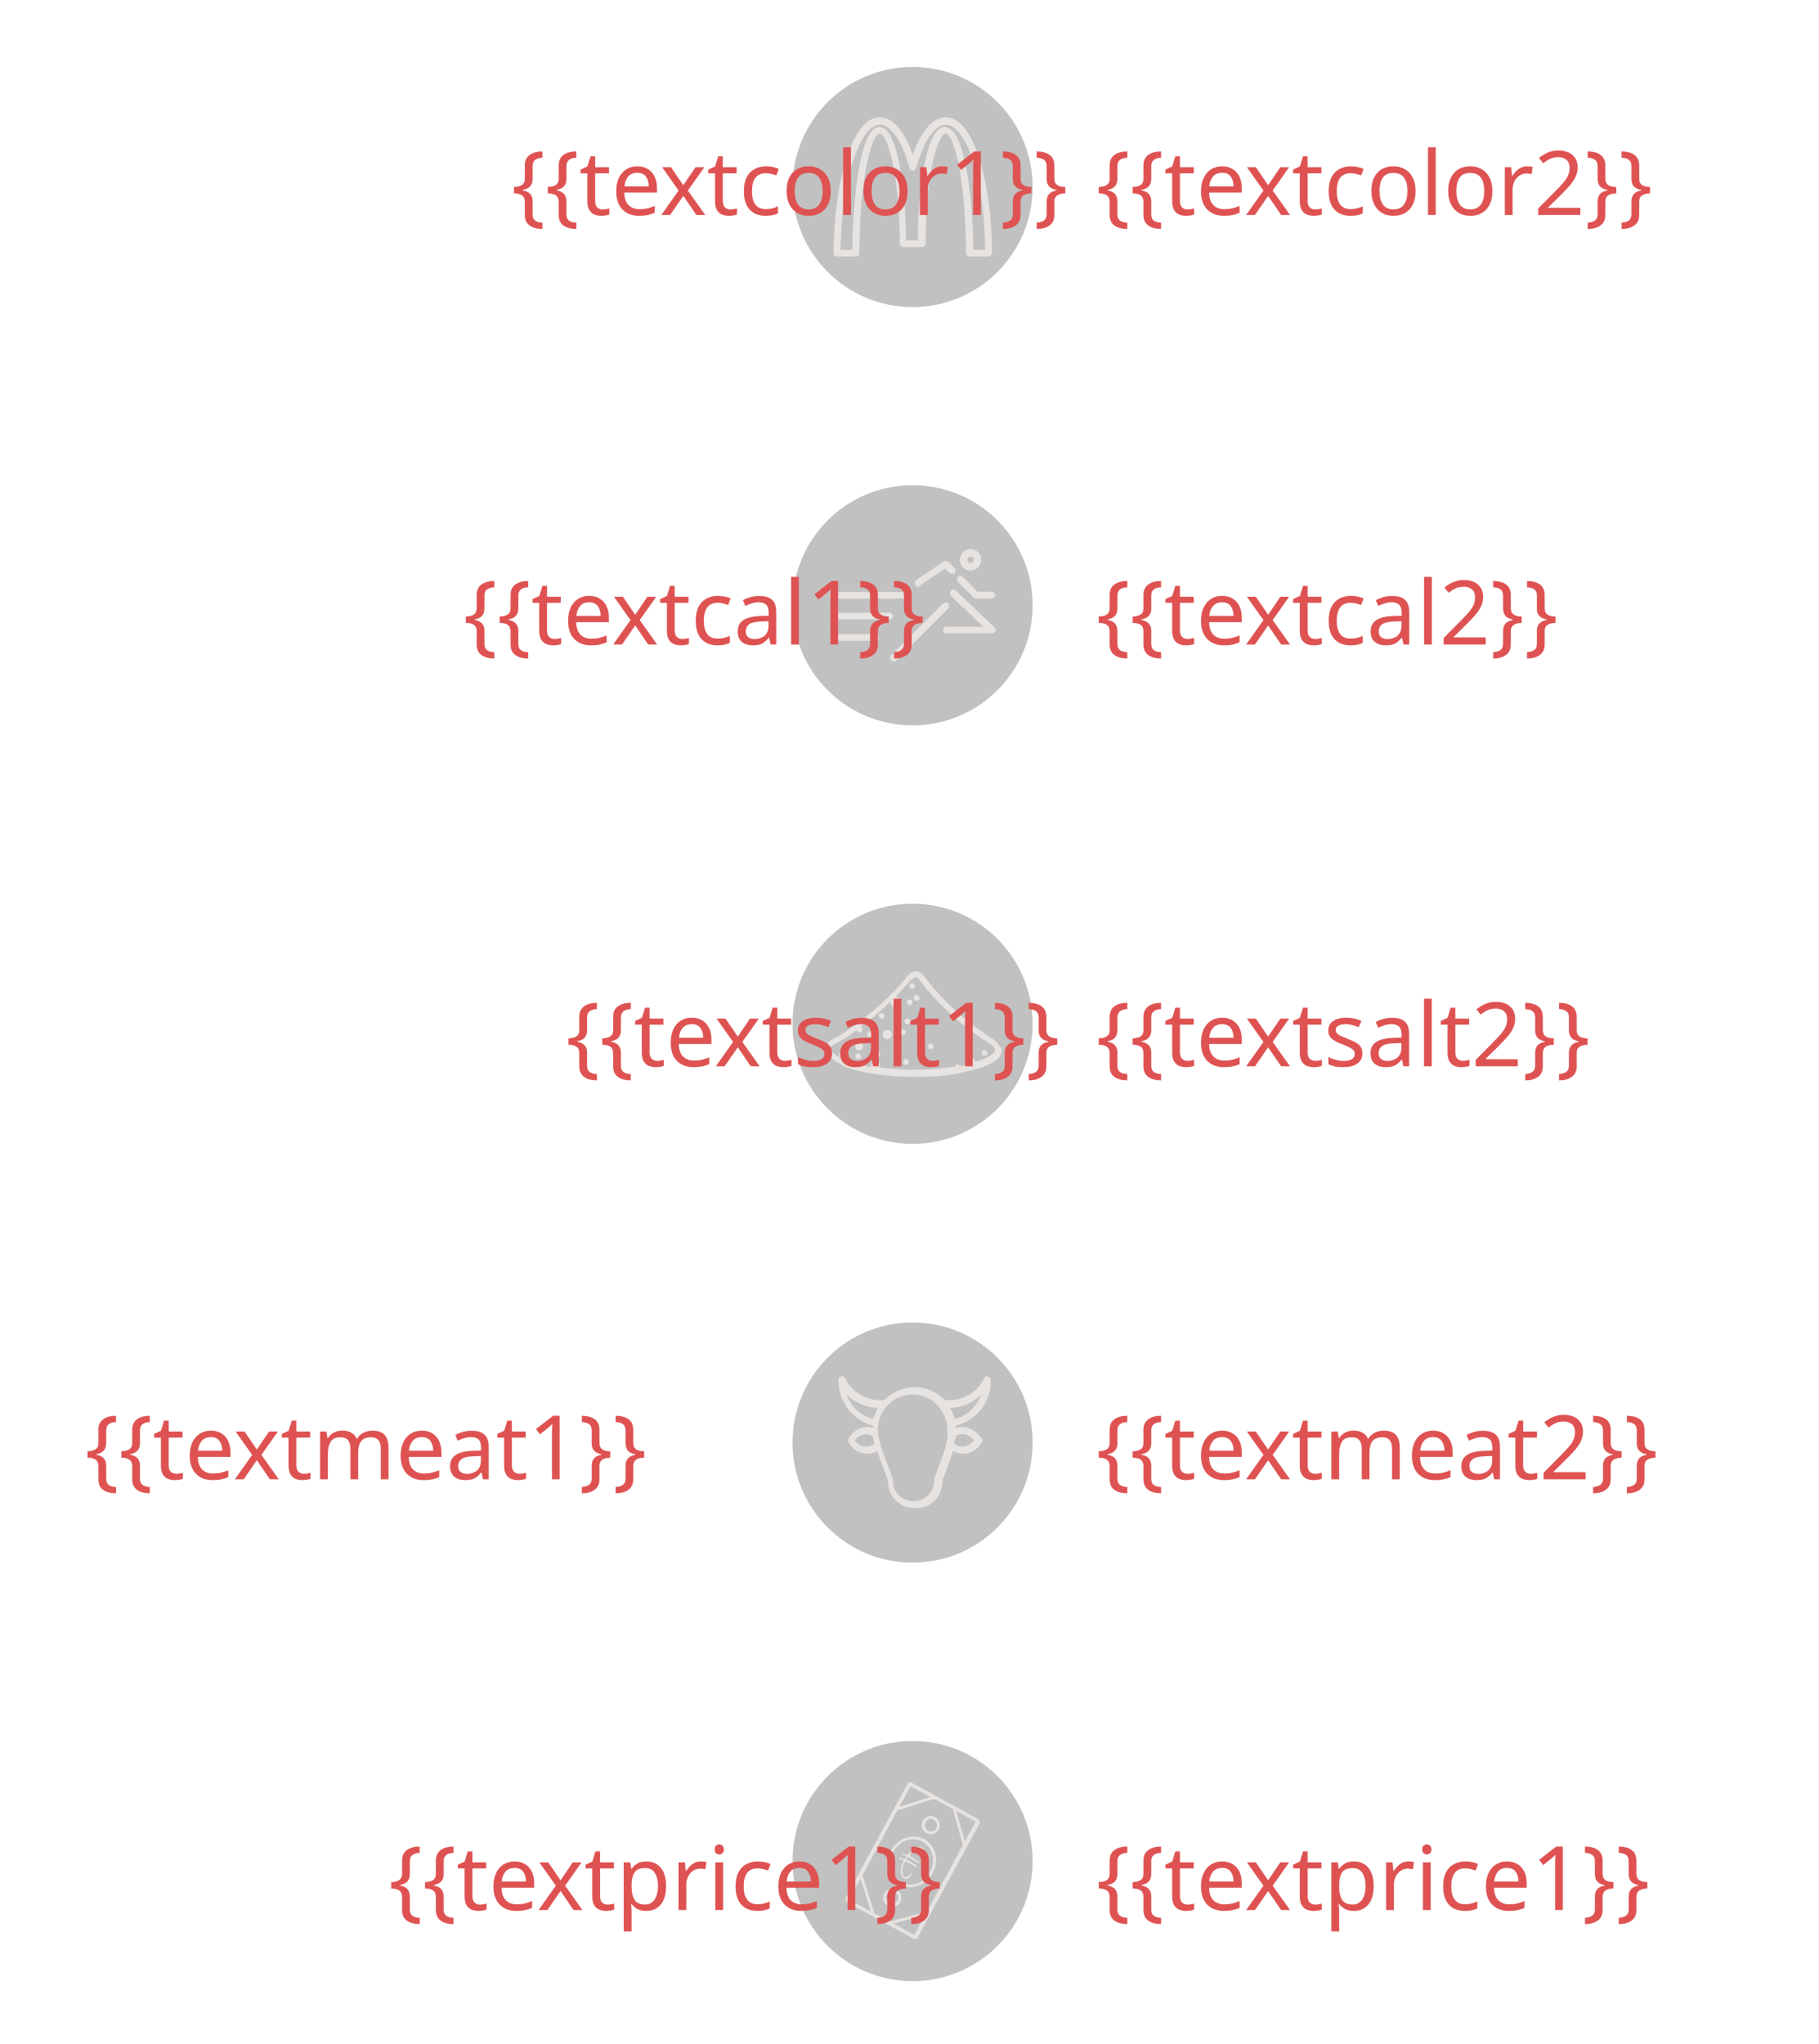
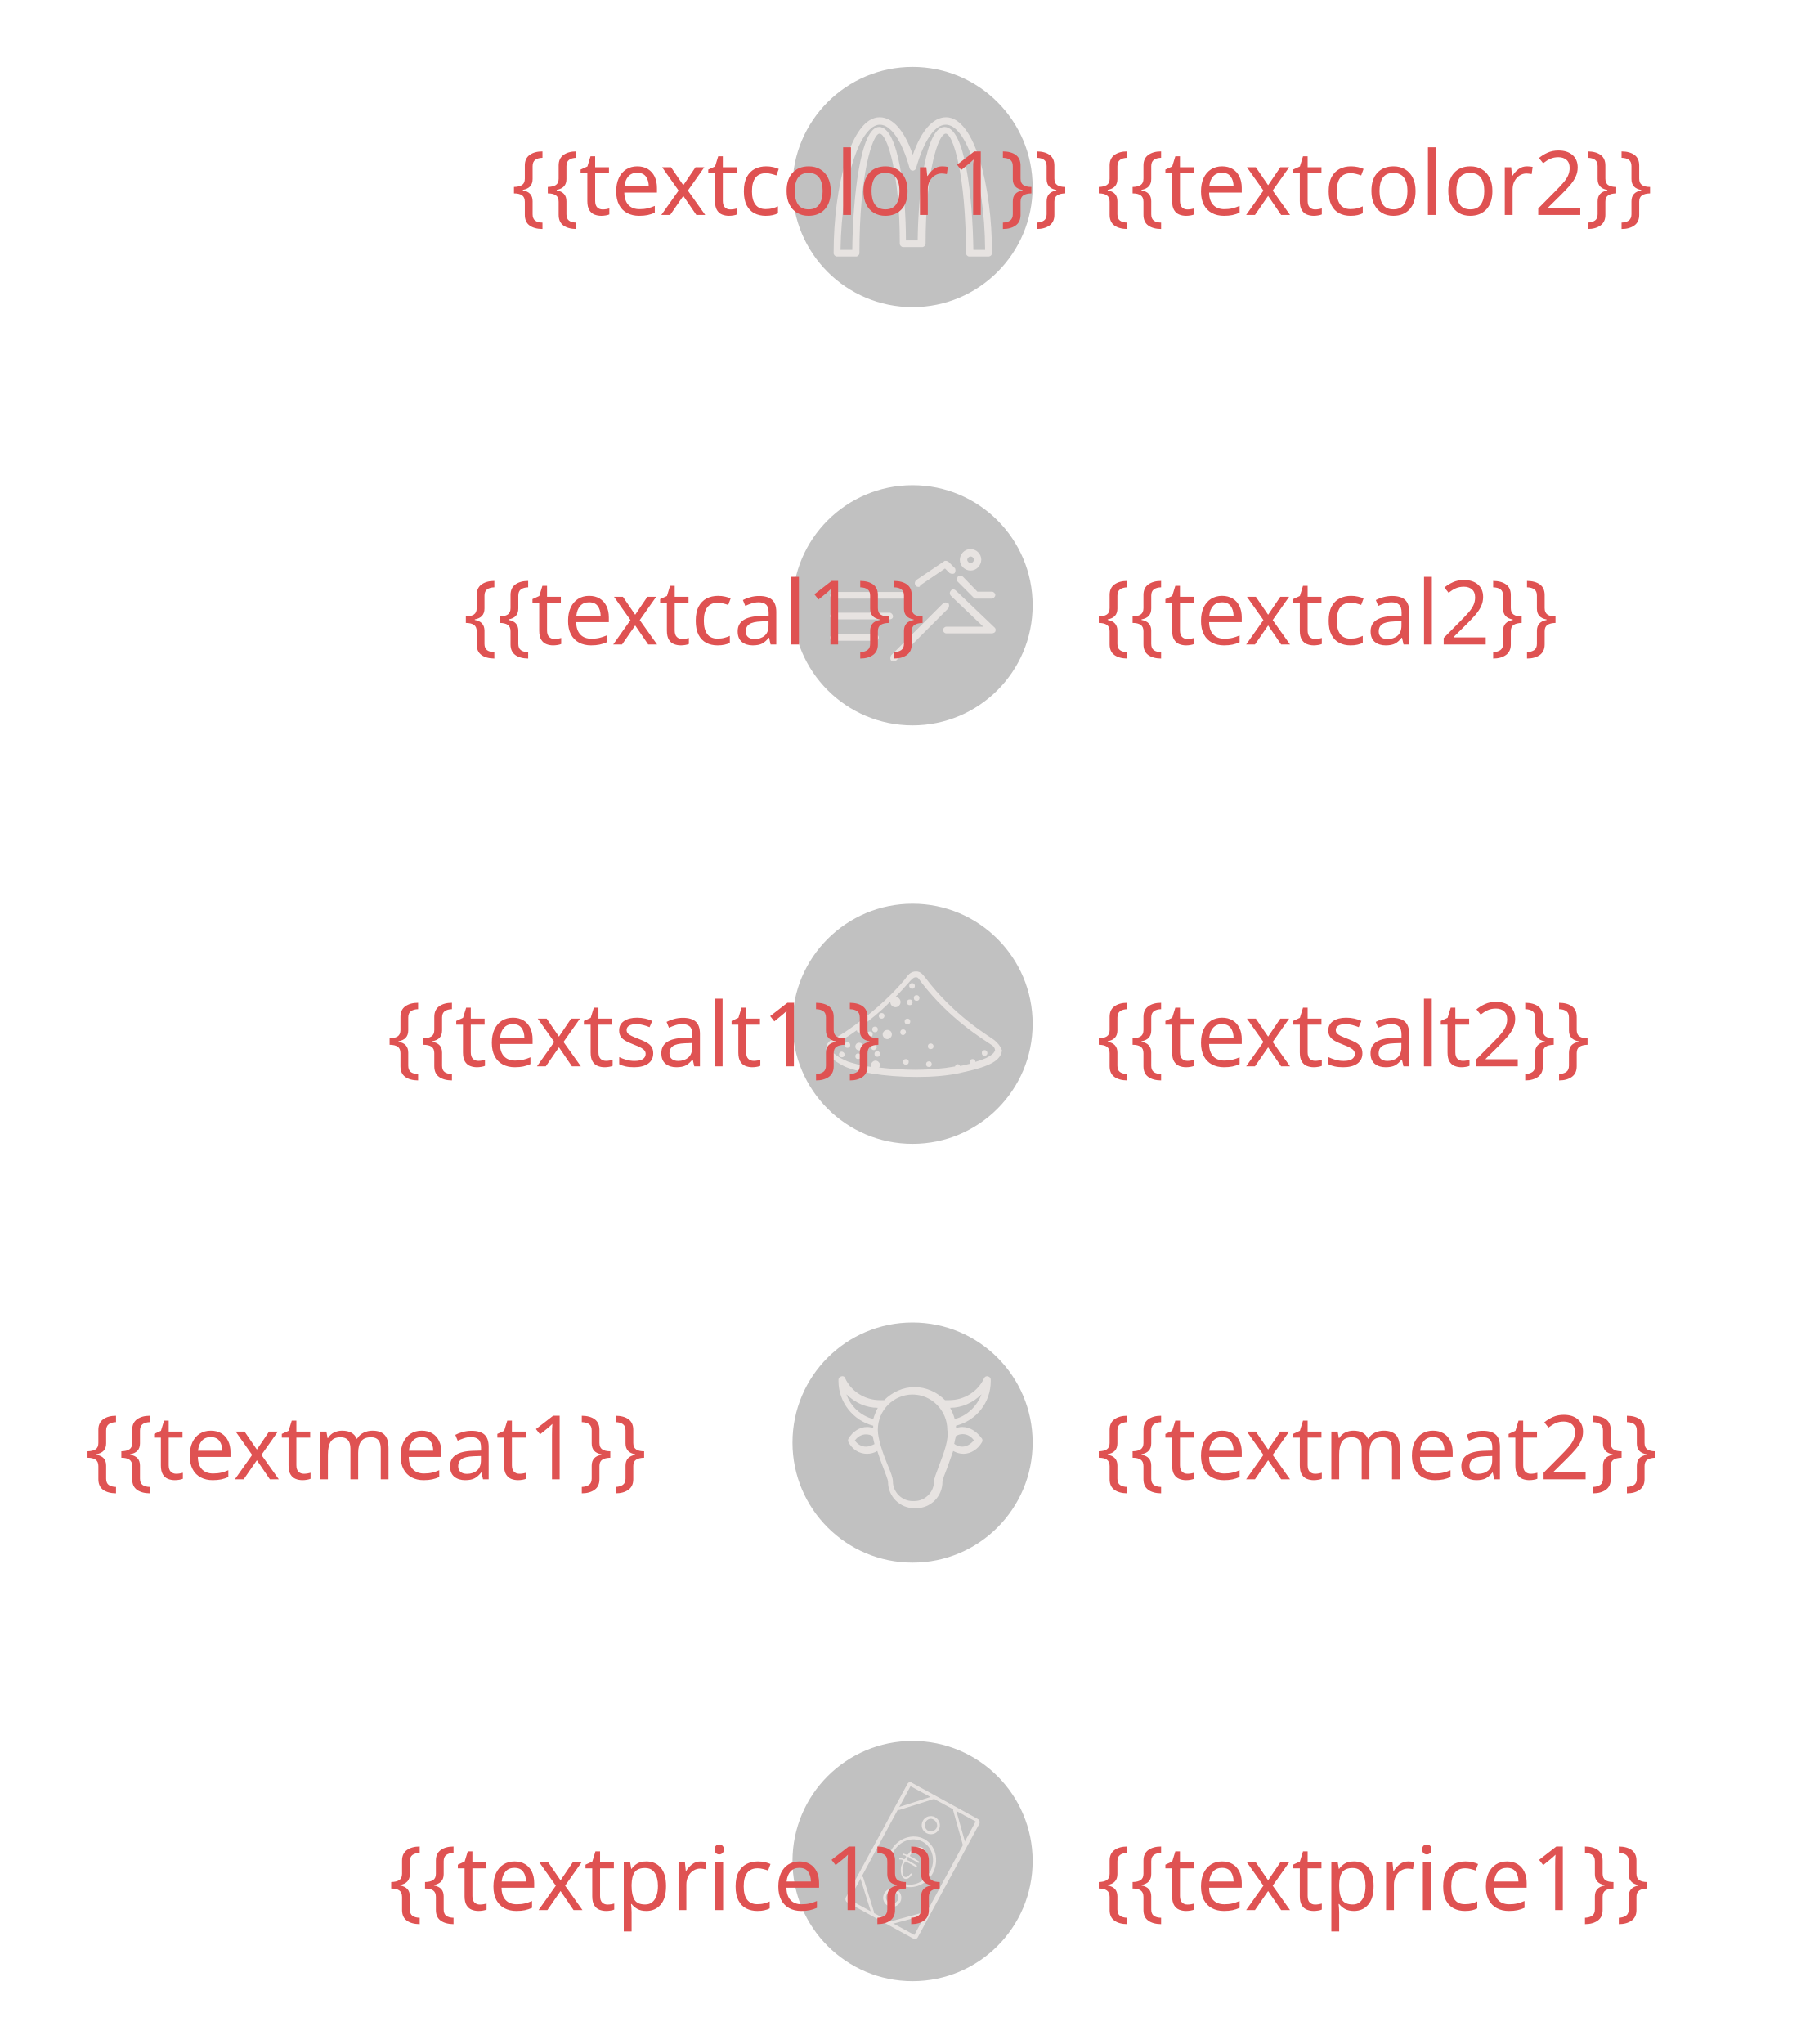
<svg xmlns="http://www.w3.org/2000/svg" version="1.1" id="Calque_1" x="0px" y="0px" viewBox="284.1 0 711.7 800" enable-background="new 284.1 0 711.7 800" xml:space="preserve">
  <g id="color">
    <g>
      <circle fill="#C1C1C1" cx="641.3" cy="73.2" r="47" />
      <g>
        <path fill="#E7E3E1" d="M671,100.4h-7.5c-0.7,0-1.3-0.7-1.3-1.3c0-30.8-5.1-46.8-7.9-46.8c-2.9,0-7.9,14.7-7.9,43.1     c0,0.7-0.7,1.3-1.3,1.3h-7.5c-0.7,0-1.3-0.7-1.3-1.3c0-28.4-5.1-43.1-7.9-43.1s-7.9,16-7.9,46.8c0,0.7-0.7,1.3-1.3,1.3h-7.5     c-0.7,0-1.3-0.7-1.3-1.3c0-26.2,6.8-53.2,18-53.2c5.1,0,9.7,5.1,13,14.7c3.3-9.5,7.9-14.7,13-14.7c11.2,0,18,27,18,53.2     C672.3,100,671.6,100.4,671,100.4z M665.1,97.8h4.6c-0.2-29.5-7.9-49-15.4-49c-4.4,0-8.6,6.4-11.6,16.9c-0.2,0.7-0.7,1.1-1.3,1.1     l0,0c-0.7,0-1.1-0.4-1.3-1.1c-2.9-10.5-7.3-16.9-11.6-16.9c-7.3,0-14.9,19.8-15.4,49h4.6c0.2-19.8,3.1-48.1,10.5-48.1     c7.7,0,10.5,26.2,10.5,44.4h4.6c0.2-18.5,3.1-44.4,10.5-44.4C662,49.7,664.8,77.8,665.1,97.8z" />
      </g>
    </g>
  </g>
  <g id="cal">
    <circle fill="#C1C1C1" cx="641.3" cy="236.9" r="47" />
    <g>
      <path fill="#E7E3E1" d="M633.8,258.9c-0.4,0-0.7-0.2-0.9-0.4c-0.4-0.4-0.4-1.3,0-2l20.4-20.4c0.4-0.4,1.3-0.4,2,0    c0.4,0.4,0.4,1.3,0,2l-20.4,20.4C634.7,258.9,634.3,258.9,633.8,258.9z" />
      <path fill="#E7E3E1" d="M672.3,247.9h-17.8c-0.7,0-1.3-0.7-1.3-1.3c0-0.7,0.7-1.3,1.3-1.3H669l-12.7-12.1c-0.4-0.4-0.7-1.3,0-2    c0.4-0.7,1.3-0.7,2,0l15.2,14.5c0.4,0.4,0.4,0.9,0.2,1.5C673.4,247.7,672.7,247.9,672.3,247.9z" />
      <path fill="#E7E3E1" d="M643.5,229.7c-0.4,0-0.9-0.2-1.1-0.7c-0.4-0.7-0.2-1.5,0.4-2l10.8-7.3c0.4-0.4,1.3-0.2,1.8,0.2l2.4,2.4    c0.4,0.4,0.4,1.3,0,2c-0.4,0.4-1.3,0.4-2,0l-1.8-1.8l-9.7,6.6C644.2,229.7,644,229.7,643.5,229.7z" />
      <path fill="#E7E3E1" d="M672.3,234.3h-6.2c-0.4,0-0.7-0.2-0.9-0.4l-6.2-6.2c-0.4-0.4-0.4-1.3,0-2c0.4-0.4,1.3-0.4,2,0l5.7,5.9h5.7    c0.7,0,1.3,0.7,1.3,1.3S673,234.3,672.3,234.3z" />
      <path fill="#E7E3E1" d="M664,223.3c-2.2,0-4.2-1.8-4.2-4.2c0-2.2,1.8-4.2,4.2-4.2c2.2,0,4.2,1.8,4.2,4.2    C668.1,221.3,666.4,223.3,664,223.3z M664,217.8c-0.7,0-1.3,0.7-1.3,1.3s0.7,1.3,1.3,1.3c0.7,0,1.3-0.7,1.3-1.3    S664.8,217.8,664,217.8z" />
      <path fill="#E7E3E1" d="M626.8,250.8h-16.5c-0.7,0-1.3-0.7-1.3-1.3s0.7-1.3,1.3-1.3h16.5c0.7,0,1.3,0.7,1.3,1.3    S627.7,250.8,626.8,250.8z" />
      <path fill="#E7E3E1" d="M632.3,242.4h-22c-0.7,0-1.3-0.7-1.3-1.3c0-0.7,0.7-1.3,1.3-1.3h22c0.7,0,1.3,0.7,1.3,1.3    C633.8,241.8,633.2,242.4,632.3,242.4z" />
      <path fill="#E7E3E1" d="M637.8,234.3h-27.5c-0.7,0-1.3-0.7-1.3-1.3s0.7-1.3,1.3-1.3h27.5c0.7,0,1.3,0.7,1.3,1.3    S638.7,234.3,637.8,234.3z" />
    </g>
  </g>
  <g id="salt">
    <circle fill="#C1C1C1" cx="641.3" cy="400.7" r="47" />
    <g id="_x31_col_4_">
      <path fill="#E7E3E1" d="M673.2,407c-3.1-2.2-15.8-9.7-26.8-24.2c-0.9-1.1-1.8-2.6-3.7-2.6l0,0l0,0l0,0l0,0c-2.2,0-3.3,1.5-4.4,3.1    c-9.9,11.9-24.2,21.5-27.9,23.3c-1.8,0.7-2.9,2-2.9,3.7c0.2,2.9,2.9,4.8,7,7c4.6,2.2,15.8,4.2,28.4,4.2c5.9,0,12.3-0.4,18-1.8    c11.2-2.4,14.9-4.8,15.4-8.6C675.6,409.2,674.3,407.9,673.2,407z M671,413.6c-1.1,0.7-2.9,1.3-5.1,2l0,0c0-0.7-0.4-1.1-1.1-1.1    c-0.7,0-1.1,0.4-1.1,1.1c0,0.2,0,0.4,0.2,0.7c-1.1,0.2-2.6,0.7-4,0.9c-0.2-0.2-0.4-0.7-0.9-0.7s-0.9,0.4-1.1,0.9    c-5.1,0.9-10.3,1.3-15.6,1.3c-4.8,0-9.7-0.4-14.1-0.9c0.2-0.2,0.4-0.7,0.4-0.9c0-0.9-0.9-1.8-1.8-1.8c-0.9,0-1.8,0.9-1.8,1.8    c0,0.2,0,0.4,0.2,0.7c-0.9-0.2-1.8-0.2-2.4-0.4v-0.2c0-0.7-0.4-1.1-1.1-1.1c-0.4,0-0.9,0.4-1.1,0.9c-2.4-0.7-4.4-1.1-5.7-1.8    c-4-1.8-5.9-4-5.7-4.8c0-0.4,0.2-0.9,1.5-1.5c1.8-0.9,4.8-2.6,8.8-5.5c0,0.7,0.4,0.9,1.1,0.9s1.1-0.4,1.1-1.1    c0-0.4-0.2-0.9-0.7-1.1c3.5-2.6,7.7-5.9,11.6-9.9c0,0,0,0,0,0.2c0,1.1,0.9,2,2,2c1.1,0,2-0.9,2-2s-0.9-2-2-2l0,0    c1.8-1.8,3.3-3.5,5.1-5.5c1.3-1.5,2-2.2,2.9-2.2l0,0l0,0c0.7,0,0.9,0.2,2,1.8c11.2,14.7,24.6,22.6,27.5,24.6    c1.1,0.7,1.5,1.5,1.5,2.2C673.4,411.6,673,412.5,671,413.6z M613.6,411.6c-0.7,0-1.1,0.4-1.1,1.1c0,0.7,0.4,1.1,1.1,1.1    s1.1-0.4,1.1-1.1C614.7,412.1,614.1,411.6,613.6,411.6z M615.8,407.9c-0.7,0-1.1,0.4-1.1,1.1c0,0.7,0.4,1.1,1.1,1.1    c0.7,0,1.1-0.4,1.1-1.1C616.9,408.4,616.5,407.9,615.8,407.9z M627.5,411.4c-0.7,0-1.1,0.4-1.1,1.1c0,0.7,0.4,1.1,1.1,1.1    c0.7,0,1.1-0.4,1.1-1.1C628.6,411.9,628.1,411.4,627.5,411.4z M648.4,408.4c-0.7,0-1.1,0.4-1.1,1.1c0,0.7,0.4,1.1,1.1,1.1    c0.7,0,1.1-0.4,1.1-1.1C649.5,408.8,649,408.4,648.4,408.4z M626.6,404c0.7,0,1.1-0.4,1.1-1.1c0-0.7-0.4-1.1-1.1-1.1    c-0.7,0-1.1,0.4-1.1,1.1C625.5,403.5,625.9,404,626.6,404z M625.7,404.8c0-0.7-0.4-1.1-1.1-1.1c-0.7,0-1.1,0.4-1.1,1.1    c0,0.7,0.4,1.1,1.1,1.1C625.3,405.9,625.7,405.5,625.7,404.8z M627.3,409.9c0-0.7-0.4-1.1-1.1-1.1s-1.1,0.4-1.1,1.1    c0,0.7,0.4,1.1,1.1,1.1C626.6,411,627.3,410.3,627.3,409.9z M631.4,403.1c-0.9,0-1.8,0.7-1.8,1.8c0,0.9,0.9,1.8,1.8,1.8    c0.9,0,1.8-0.9,1.8-1.8C633.2,403.7,632.3,403.1,631.4,403.1z M642.9,389.5c-0.7,0-1.1,0.4-1.1,1.1c0,0.7,0.4,1.1,1.1,1.1    c0.7,0,1.1-0.4,1.1-1.1C644,389.9,643.5,389.5,642.9,389.5z M641.1,387c0.7,0,1.1-0.4,1.1-1.1c0-0.7-0.4-1.1-1.1-1.1    c-0.7,0-1.1,0.4-1.1,1.1C640,386.6,640.7,387,641.1,387z M639.3,398.7c-0.7,0-1.1,0.4-1.1,1.1c0,0.7,0.4,1.1,1.1,1.1    c0.7,0,1.1-0.4,1.1-1.1C640.4,399.1,640,398.7,639.3,398.7z M640.2,391.2c-0.7,0-1.1,0.4-1.1,1.1c0,0.7,0.4,1.1,1.1,1.1    c0.7,0,1.1-0.4,1.1-1.1C641.3,391.6,640.9,391.2,640.2,391.2z M630.3,397.6c0-0.7-0.4-1.1-1.1-1.1c-0.7,0-1.1,0.4-1.1,1.1    c0,0.7,0.4,1.1,1.1,1.1C629.9,398.7,630.3,398.2,630.3,397.6z M638.7,404c0-0.7-0.4-1.1-1.1-1.1c-0.7,0-1.1,0.4-1.1,1.1    c0,0.7,0.4,1.1,1.1,1.1C638.2,405.1,638.7,404.4,638.7,404z M638.7,414.5c-0.7,0-1.1,0.4-1.1,1.1c0,0.7,0.4,1.1,1.1,1.1    c0.7,0,1.1-0.4,1.1-1.1C639.8,414.9,639.3,414.5,638.7,414.5z M647.7,415.4c-0.7,0-1.1,0.4-1.1,1.1c0,0.7,0.4,1.1,1.1,1.1    c0.7,0,1.1-0.4,1.1-1.1C648.8,415.8,648.4,415.4,647.7,415.4z M620,412.3c-0.7,0-1.1,0.4-1.1,1.1c0,0.7,0.4,1.1,1.1,1.1    c0.7,0,1.1-0.4,1.1-1.1C621.1,413,620.7,412.3,620,412.3z M669.5,411c-0.7,0-1.1,0.4-1.1,1.1c0,0.7,0.4,1.1,1.1,1.1    c0.7,0,1.1-0.4,1.1-1.1C670.5,411.4,670.1,411,669.5,411z M620.4,408.1c-0.9,0-1.5,0.7-1.5,1.5c0,0.9,0.7,1.5,1.5,1.5    c0.9,0,1.5-0.7,1.5-1.5C622,408.8,621.3,408.1,620.4,408.1z" />
    </g>
  </g>
  <g id="meat">
    <circle fill="#C1C1C1" cx="641.3" cy="564.6" r="47" />
    <path fill="#E7E3E1" d="M660.7,558.5c-0.9,0-1.5,0.2-2.4,0.4c0-0.2,0-0.7,0-0.9c7.9-2,13.6-9,13.6-17.4c0-0.2,0-0.2,0-0.4V540   c0-0.7-0.4-1.1-1.1-1.3c-0.7-0.2-1.3,0.2-1.5,0.7c-2.4,5.3-7.9,8.6-13.6,8.6c-0.4,0-1.1,0-1.5,0h-0.2c-3.1-3.1-7.3-5.1-11.9-5.1   c-4.6,0-8.8,2-11.9,5.1h-0.2c-0.4,0-1.1,0-1.5,0c-5.7,0-11.2-3.3-13.6-8.6c-0.2-0.7-0.9-0.9-1.5-0.7c-0.7,0.2-1.1,0.7-1.1,1.3v0.2   c0,0.2,0,0.2,0,0.4c0,8.1,5.7,15.4,13.6,17.4c0,0.2,0,0.4,0,0.9c-0.7-0.2-1.5-0.4-2.4-0.4c-2.9,0-5.7,1.8-7.3,4.6   c-0.2,0.4-0.2,0.9,0,1.3c1.5,2.9,4.2,4.6,7.3,4.6c1.3,0,2.9-0.4,4-1.1c0.7,2.2,1.5,4.4,2.2,6.2c0.9,2.4,2,5.1,2,5.9   c0,5.7,4.6,10.3,10.3,10.3c0.2,0,0.7,0,0.7,0c5.7,0,10.3-4.6,10.3-10.3c0-0.9,1.1-3.5,2-5.9c0.7-2,1.5-4.2,2.2-6.2   c1.3,0.7,2.6,1.1,4,1.1c2.9,0,5.7-1.8,7.3-4.6c0.2-0.4,0.2-0.9,0-1.3C666.4,560.2,663.7,558.5,660.7,558.5z M623.1,566.2   c-1.8,0-3.3-0.9-4.4-2.4c1.1-1.5,2.6-2.4,4.4-2.4c0.9,0,1.8,0.2,2.6,0.7c0.2,0.9,0.4,2,0.7,3.1   C625.3,565.7,624.2,566.2,623.1,566.2z M625.9,555.4c-4.8-1.3-8.8-4.8-10.5-9.7c3.3,3.3,7.7,5.3,12.3,5.3   C627,552.3,626.4,553.8,625.9,555.4z M651.9,573c-1.3,3.5-2.2,5.7-2.2,6.8c0,4.2-3.5,7.7-7.7,7.7c-0.2,0-0.7,0-0.7,0   c-4.2,0-7.7-3.5-7.7-7.7c0-1.3-0.7-3.3-2.2-6.8c-1.8-4.4-3.7-9.9-3.7-13.4c0-7.7,6.2-13.8,13.6-13.8s13.6,6.2,13.6,13.8   C655.6,563.1,653.6,568.6,651.9,573z M656,551c4.6,0,9-2,12.3-5.3c-1.8,4.6-5.5,8.4-10.5,9.7C657.4,553.8,656.7,552.3,656,551z    M660.7,566.2c-1.1,0-2.2-0.4-3.1-1.1c0.2-1.1,0.4-2,0.7-3.1c0.9-0.4,1.5-0.7,2.6-0.7c1.8,0,3.3,0.9,4.4,2.4   C664,565.3,662.4,566.2,660.7,566.2z" />
  </g>
  <g id="price">
    <circle fill="#C1C1C1" cx="641.3" cy="728.4" r="47" />
    <g>
      <g>
        <g>
          <path fill="#E7E3E1" d="M642.2,758.9c-0.2,0-0.4,0-0.7-0.2l-25.7-14.1c-0.7-0.4-0.9-1.1-0.7-1.8l24.2-44.6      c0.4-0.7,1.1-0.9,1.8-0.4l25.7,14.1c0.7,0.4,0.9,1.1,0.7,1.8l-24.2,44.6C643.1,758.7,642.6,758.9,642.2,758.9z M616.5,743.5      l25.5,13.8l24-44.4l-25.5-13.8L616.5,743.5z" />
        </g>
        <g>
          <path fill="#E7E3E1" d="M636.5,744.4c-0.9,1.8-3.1,2.4-4.8,1.5c-1.8-0.9-2.4-3.1-1.5-4.8c0.9-1.8,3.1-2.4,4.8-1.5      C636.7,740.4,637.4,742.6,636.5,744.4z M631.2,741.5c-0.7,1.1-0.2,2.6,0.9,3.3c1.1,0.7,2.6,0.2,3.3-0.9s0.2-2.6-0.9-3.3      C633.4,739.8,631.9,740.2,631.2,741.5z" />
        </g>
        <g>
          <path fill="#E7E3E1" d="M651.6,716c-0.9,1.8-3.1,2.4-4.8,1.5c-1.8-0.9-2.4-3.1-1.5-4.8c0.9-1.8,3.1-2.4,4.8-1.5      S652.5,714.3,651.6,716z M646.4,713.2c-0.7,1.1-0.2,2.6,0.9,3.3c1.1,0.7,2.6,0.2,3.3-0.9c0.7-1.1,0.2-2.6-0.9-3.3      C648.6,711.4,647,711.9,646.4,713.2z" />
        </g>
        <g>
          <path fill="#E7E3E1" d="M649.2,733.2c-2.6,4.8-8.6,6.8-13,4.4c-4.6-2.4-5.9-8.4-3.3-13.4c2.6-4.8,8.6-6.8,13-4.4      C650.3,722.2,651.9,728.1,649.2,733.2z M633.8,724.8c-2.4,4.4-1.1,9.7,2.9,11.9s9,0.4,11.4-4c2.4-4.4,1.1-9.7-2.9-11.9      C641.3,718.7,636.3,720.4,633.8,724.8z" />
        </g>
        <g>
          <path fill="#E7E3E1" d="M626.2,748.8c0,0.2-0.2,0.2-0.4,0.2s-0.7,0-0.7-0.4l-4.2-13.4c0-0.2,0-0.7,0.4-0.7c0.2,0,0.7,0,0.7,0.4      l4.2,13.4C626.2,748.6,626.2,748.8,626.2,748.8z" />
        </g>
        <g>
          <path fill="#E7E3E1" d="M649.7,704c0,0.2-0.2,0.2-0.4,0.2l-13.2,4.2c-0.2,0-0.7,0-0.7-0.4c0-0.2,0-0.7,0.4-0.7l13.2-4.2      c0.2,0,0.7,0,0.7,0.4C649.7,703.7,649.7,704,649.7,704z" />
        </g>
        <g>
          <path fill="#E7E3E1" d="M647,749.2c0,0.2-0.2,0.2-0.4,0.2l-13.6,3.7c-0.2,0-0.7,0-0.7-0.4c0-0.2,0-0.7,0.4-0.7l13.6-3.7      c0.2,0,0.7,0,0.7,0.4C647.3,748.8,647,749,647,749.2z" />
        </g>
        <g>
          <path fill="#E7E3E1" d="M662,722c0,0.2-0.2,0.2-0.4,0.2s-0.7,0-0.7-0.4l-3.7-13.2c0-0.2,0-0.7,0.4-0.7c0.2,0,0.7,0,0.7,0.4      l3.7,13.2C662,721.8,662,722,662,722z" />
        </g>
      </g>
      <g>
        <path fill="#E7E3E1" d="M639.3,727c0,0.2-0.2,0.2-0.2,0.4c-0.2,0.4,0,0.4,0.2,0.7c0.7,0.2,1.3,0.7,2.4,1.3     c0.7,0.4,1.1,0.7,1.1,0.7c0.2,0,0.2,0.2,0.2,0.4s-0.2,0.2-0.4,0.2s-0.7-0.4-1.3-0.7c-1.1-0.7-1.8-0.9-2.4-1.3     c-0.2-0.2-0.4-0.2-0.7,0.2c-0.4,0.7-0.7,1.3-0.7,1.8c-0.2,0.7-0.2,1.8,0,2.6c0.2,1.1,0.7,1.5,1.5,1.3c0.2,0,0.4-0.2,0.7-0.4     l0.4-0.4c0.2-0.2,0.4-0.4,0.4-0.4c0.2-0.2,0.4-0.2,0.4,0c0.2,0,0.2,0.4,0,0.4c0,0-0.4,0.7-0.7,0.9c-0.7,0.7-1.8,1.1-2.6,0.2     c-0.7-0.7-0.9-1.8-0.9-3.1c0-1.1,0.2-1.8,0.9-3.1c0.2-0.4,0-0.4-0.2-0.7c-0.4-0.2-0.7-0.2-1.1-0.2c-0.2,0-0.2-0.2-0.2-0.4     s0.2-0.2,0.4-0.2c0.4,0,0.9,0.2,1.3,0.4c0.2,0.2,0.4,0,0.7-0.2c0-0.2,0.2-0.2,0.2-0.4c0.2-0.2,0.2-0.4-0.2-0.7     c-0.2-0.2-0.7-0.2-0.9-0.2s-0.2-0.2-0.2-0.4s0.2-0.2,0.4-0.2c0.4,0.2,0.7,0.2,1.1,0.4s0.4,0,0.7-0.2c1.3-1.8,2-2.2,3.1-2.6     c1.1-0.4,2.2-0.2,2.9,0.4c0.7,0.9,0.4,2,0.2,3.1c0,0-0.2,0.7-0.4,1.1c0,0.2-0.2,0.2-0.4,0.2s-0.2-0.2-0.2-0.4s0-0.2,0.2-0.7     c0-0.2,0.2-0.4,0.2-0.4c0.2-0.9,0.4-1.8,0-2.4c-0.4-0.4-1.3-0.7-2.2-0.2c-0.9,0.2-1.5,0.7-2.6,2.2c-0.2,0.4-0.2,0.4,0.2,0.7     c0.7,0.2,1.8,0.9,3.1,1.8c0.2,0,0.2,0.2,0.2,0.4s-0.2,0.2-0.4,0.2c-1.5-0.9-2.6-1.5-3.3-1.8C639.6,726.6,639.6,726.6,639.3,727     L639.3,727z" />
      </g>
    </g>
  </g>
  <rect x="284.1" y="55.4" fill="none" width="293.9" height="96.1" />
  <text transform="matrix(1 0 0 1 484.3113 84.1313)" fill="#DF5252" font-family="'Courgette-Regular'" font-size="34.848">{{textcolor1}}</text>
  <rect x="713.2" y="55.4" fill="none" width="298.4" height="96.1" />
  <text transform="matrix(1 0 0 1 713.2181 84.1313)" fill="#DF5252" font-family="'Courgette-Regular'" font-size="34.848">{{textcolor2}}</text>
  <rect x="284.1" y="223.6" fill="none" width="293.9" height="96.1" />
  <text transform="matrix(1 0 0 1 465.474 252.2487)" fill="#DF5252" font-family="'Courgette-Regular'" font-size="34.848">{{textcal1}}</text>
  <rect x="713.2" y="223.6" fill="none" width="298.4" height="96.1" />
  <text transform="matrix(1 0 0 1 713.2181 252.2487)" fill="#DF5252" font-family="'Courgette-Regular'" font-size="34.848">{{textcal2}}</text>
  <rect x="284.1" y="388.7" fill="none" width="293.9" height="96.1" />
-   <text transform="matrix(1 0 0 1 505.6312 417.3513)" fill="#DF5252" font-family="'Courgette-Regular'" font-size="34.848">{{textsalt1}}</text>
+   <text transform="matrix(1 0 0 1 435.6312 417.3513)" fill="#DF5252" font-family="'Courgette-Regular'" font-size="34.848">{{textsalt1}}</text>
  <rect x="713.2" y="388.7" fill="none" width="298.4" height="96.1" />
  <text transform="matrix(1 0 0 1 713.2181 417.3513)" fill="#DF5252" font-family="'Courgette-Regular'" font-size="34.848">{{textsalt2}}</text>
  <rect x="284.1" y="550.3" fill="none" width="293.9" height="96.1" />
  <text transform="matrix(1 0 0 1 317.3861 578.9766)" fill="#DF5252" font-family="'Courgette-Regular'" font-size="34.848">{{textmeat1}}</text>
  <rect x="713.2" y="550.3" fill="none" width="298.4" height="96.1" />
  <text transform="matrix(1 0 0 1 713.2181 578.9766)" fill="#DF5252" font-family="'Courgette-Regular'" font-size="34.848">{{textmeat2}}</text>
  <rect x="284.1" y="718.9" fill="none" width="293.9" height="96.1" />
  <text transform="matrix(1 0 0 1 436.2581 747.5845)" fill="#DF5252" font-family="'Courgette-Regular'" font-size="34.848">{{textprice1}}</text>
  <rect x="713.2" y="718.9" fill="none" width="298.4" height="96.1" />
  <text transform="matrix(1 0 0 1 713.2181 747.5845)" fill="#DF5252" font-family="'Courgette-Regular'" font-size="34.848">{{textprice1}}</text>
</svg>
